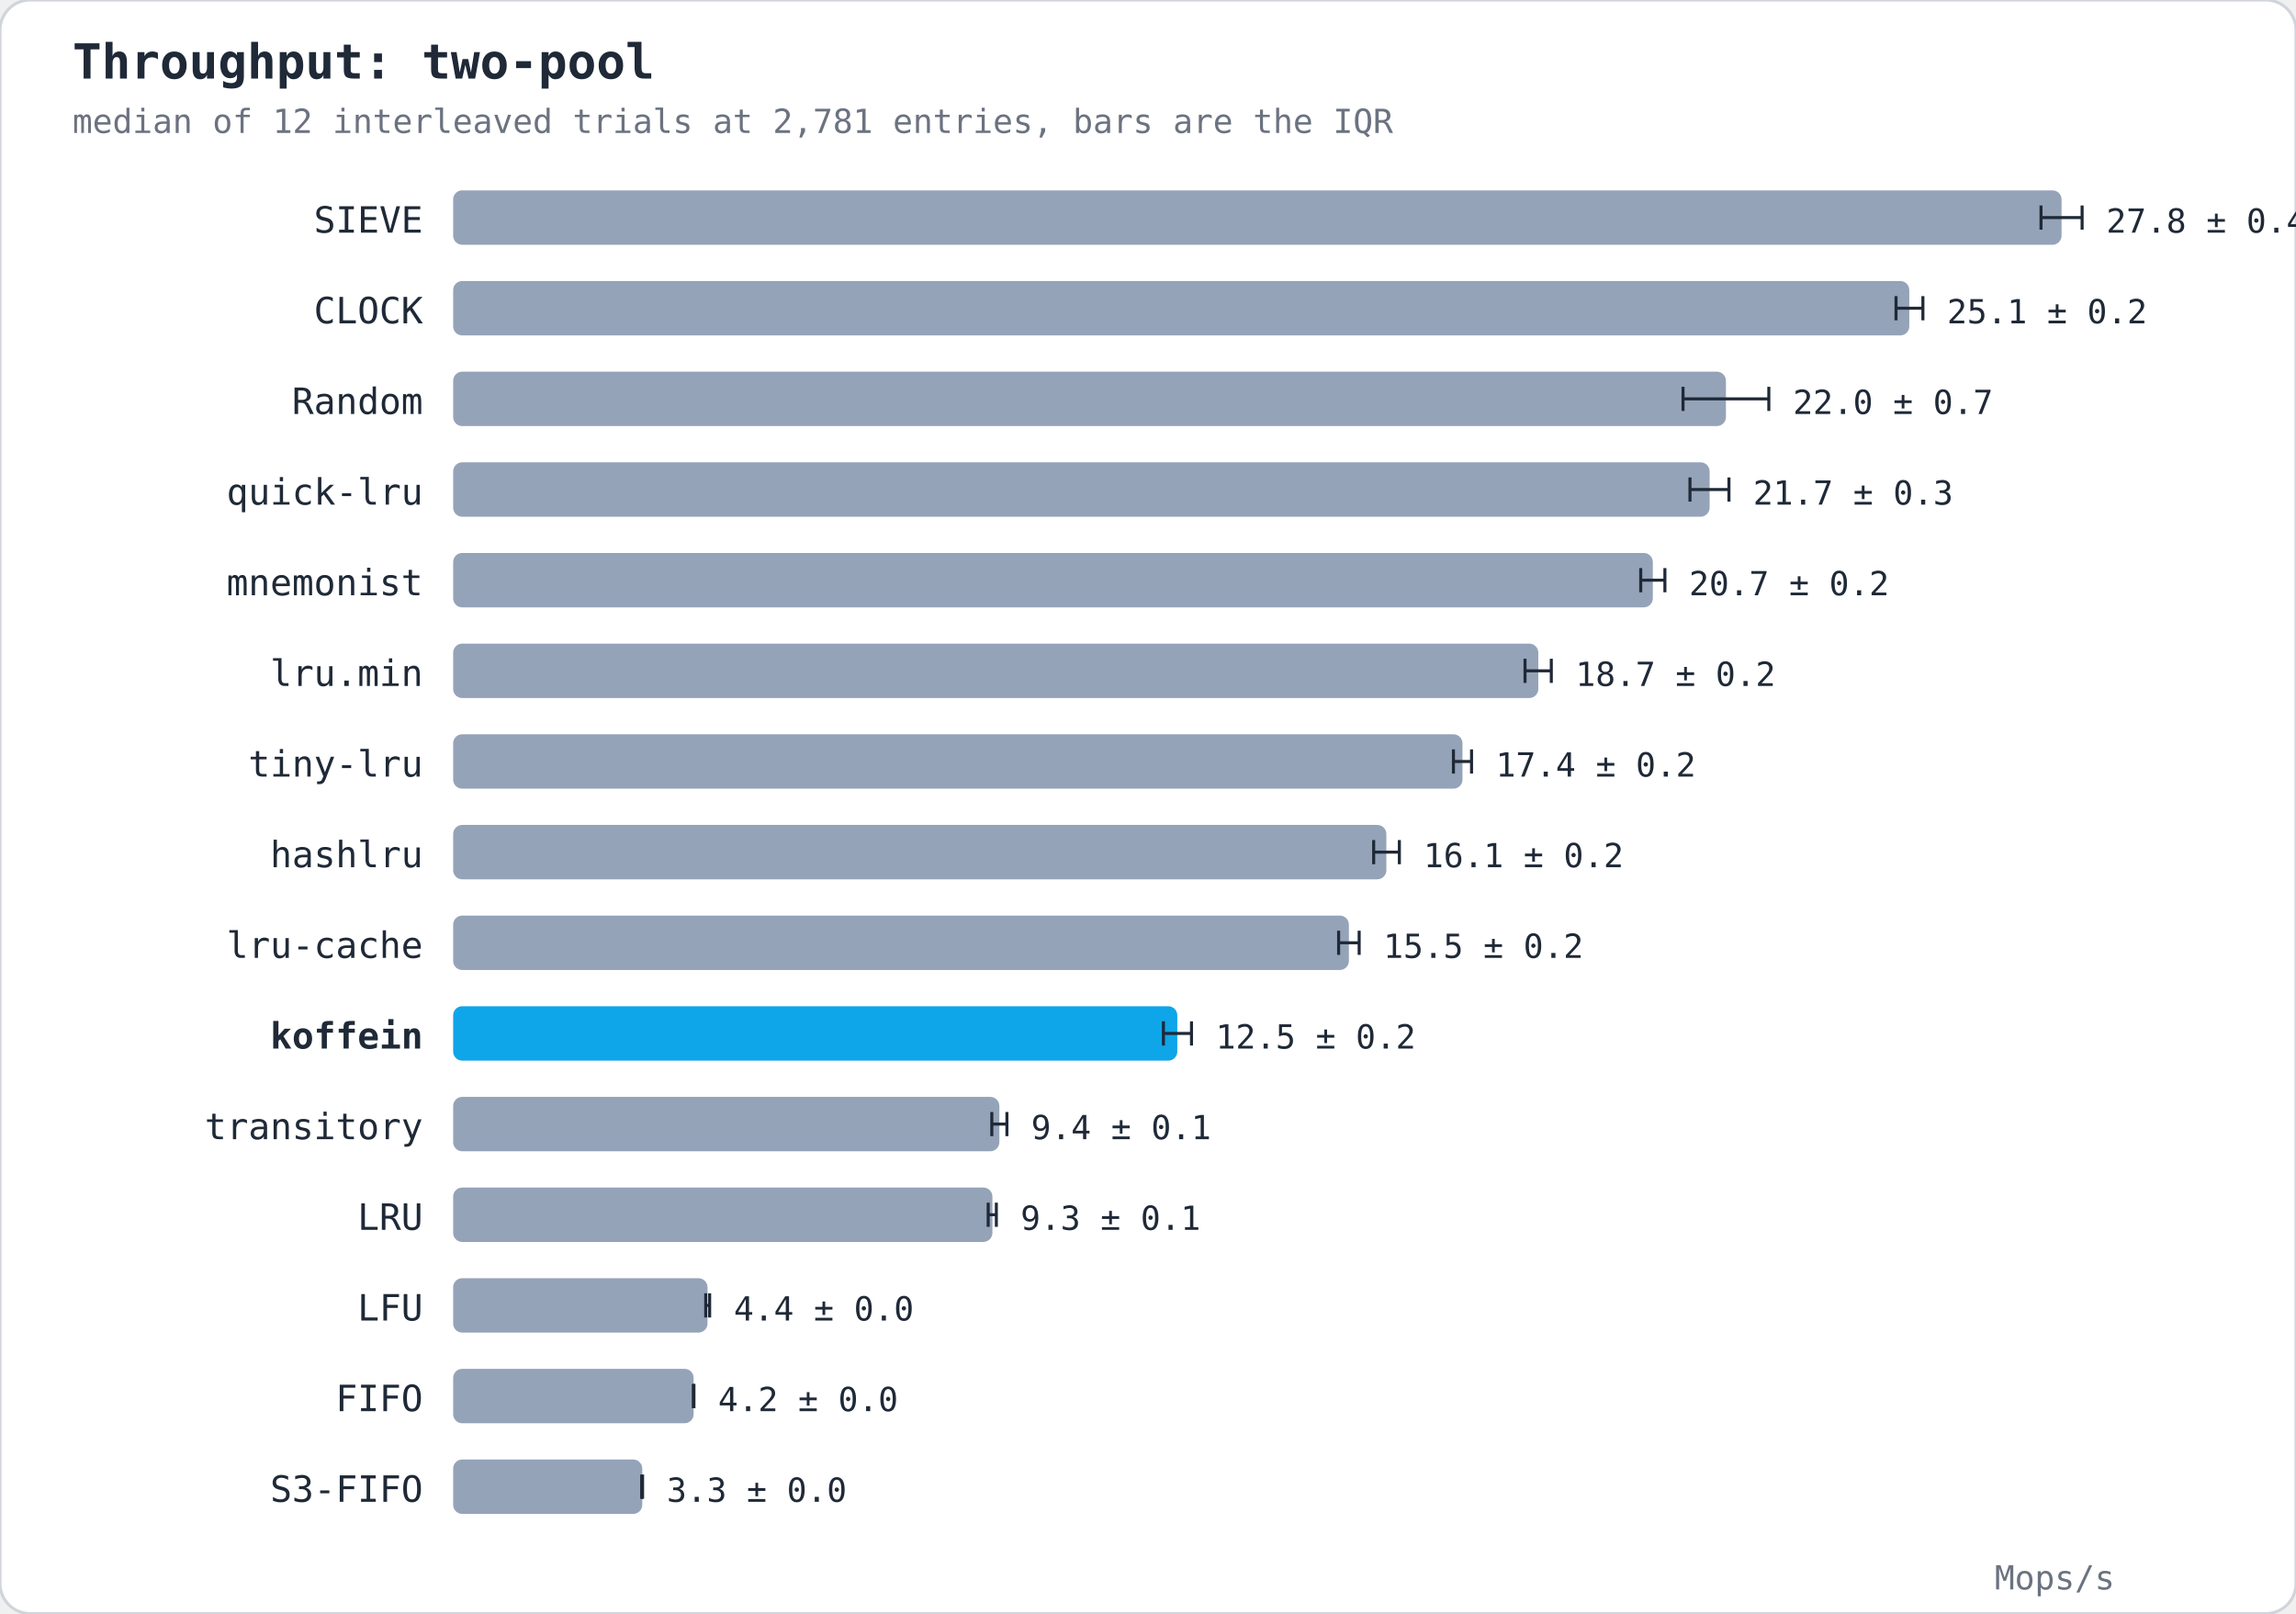
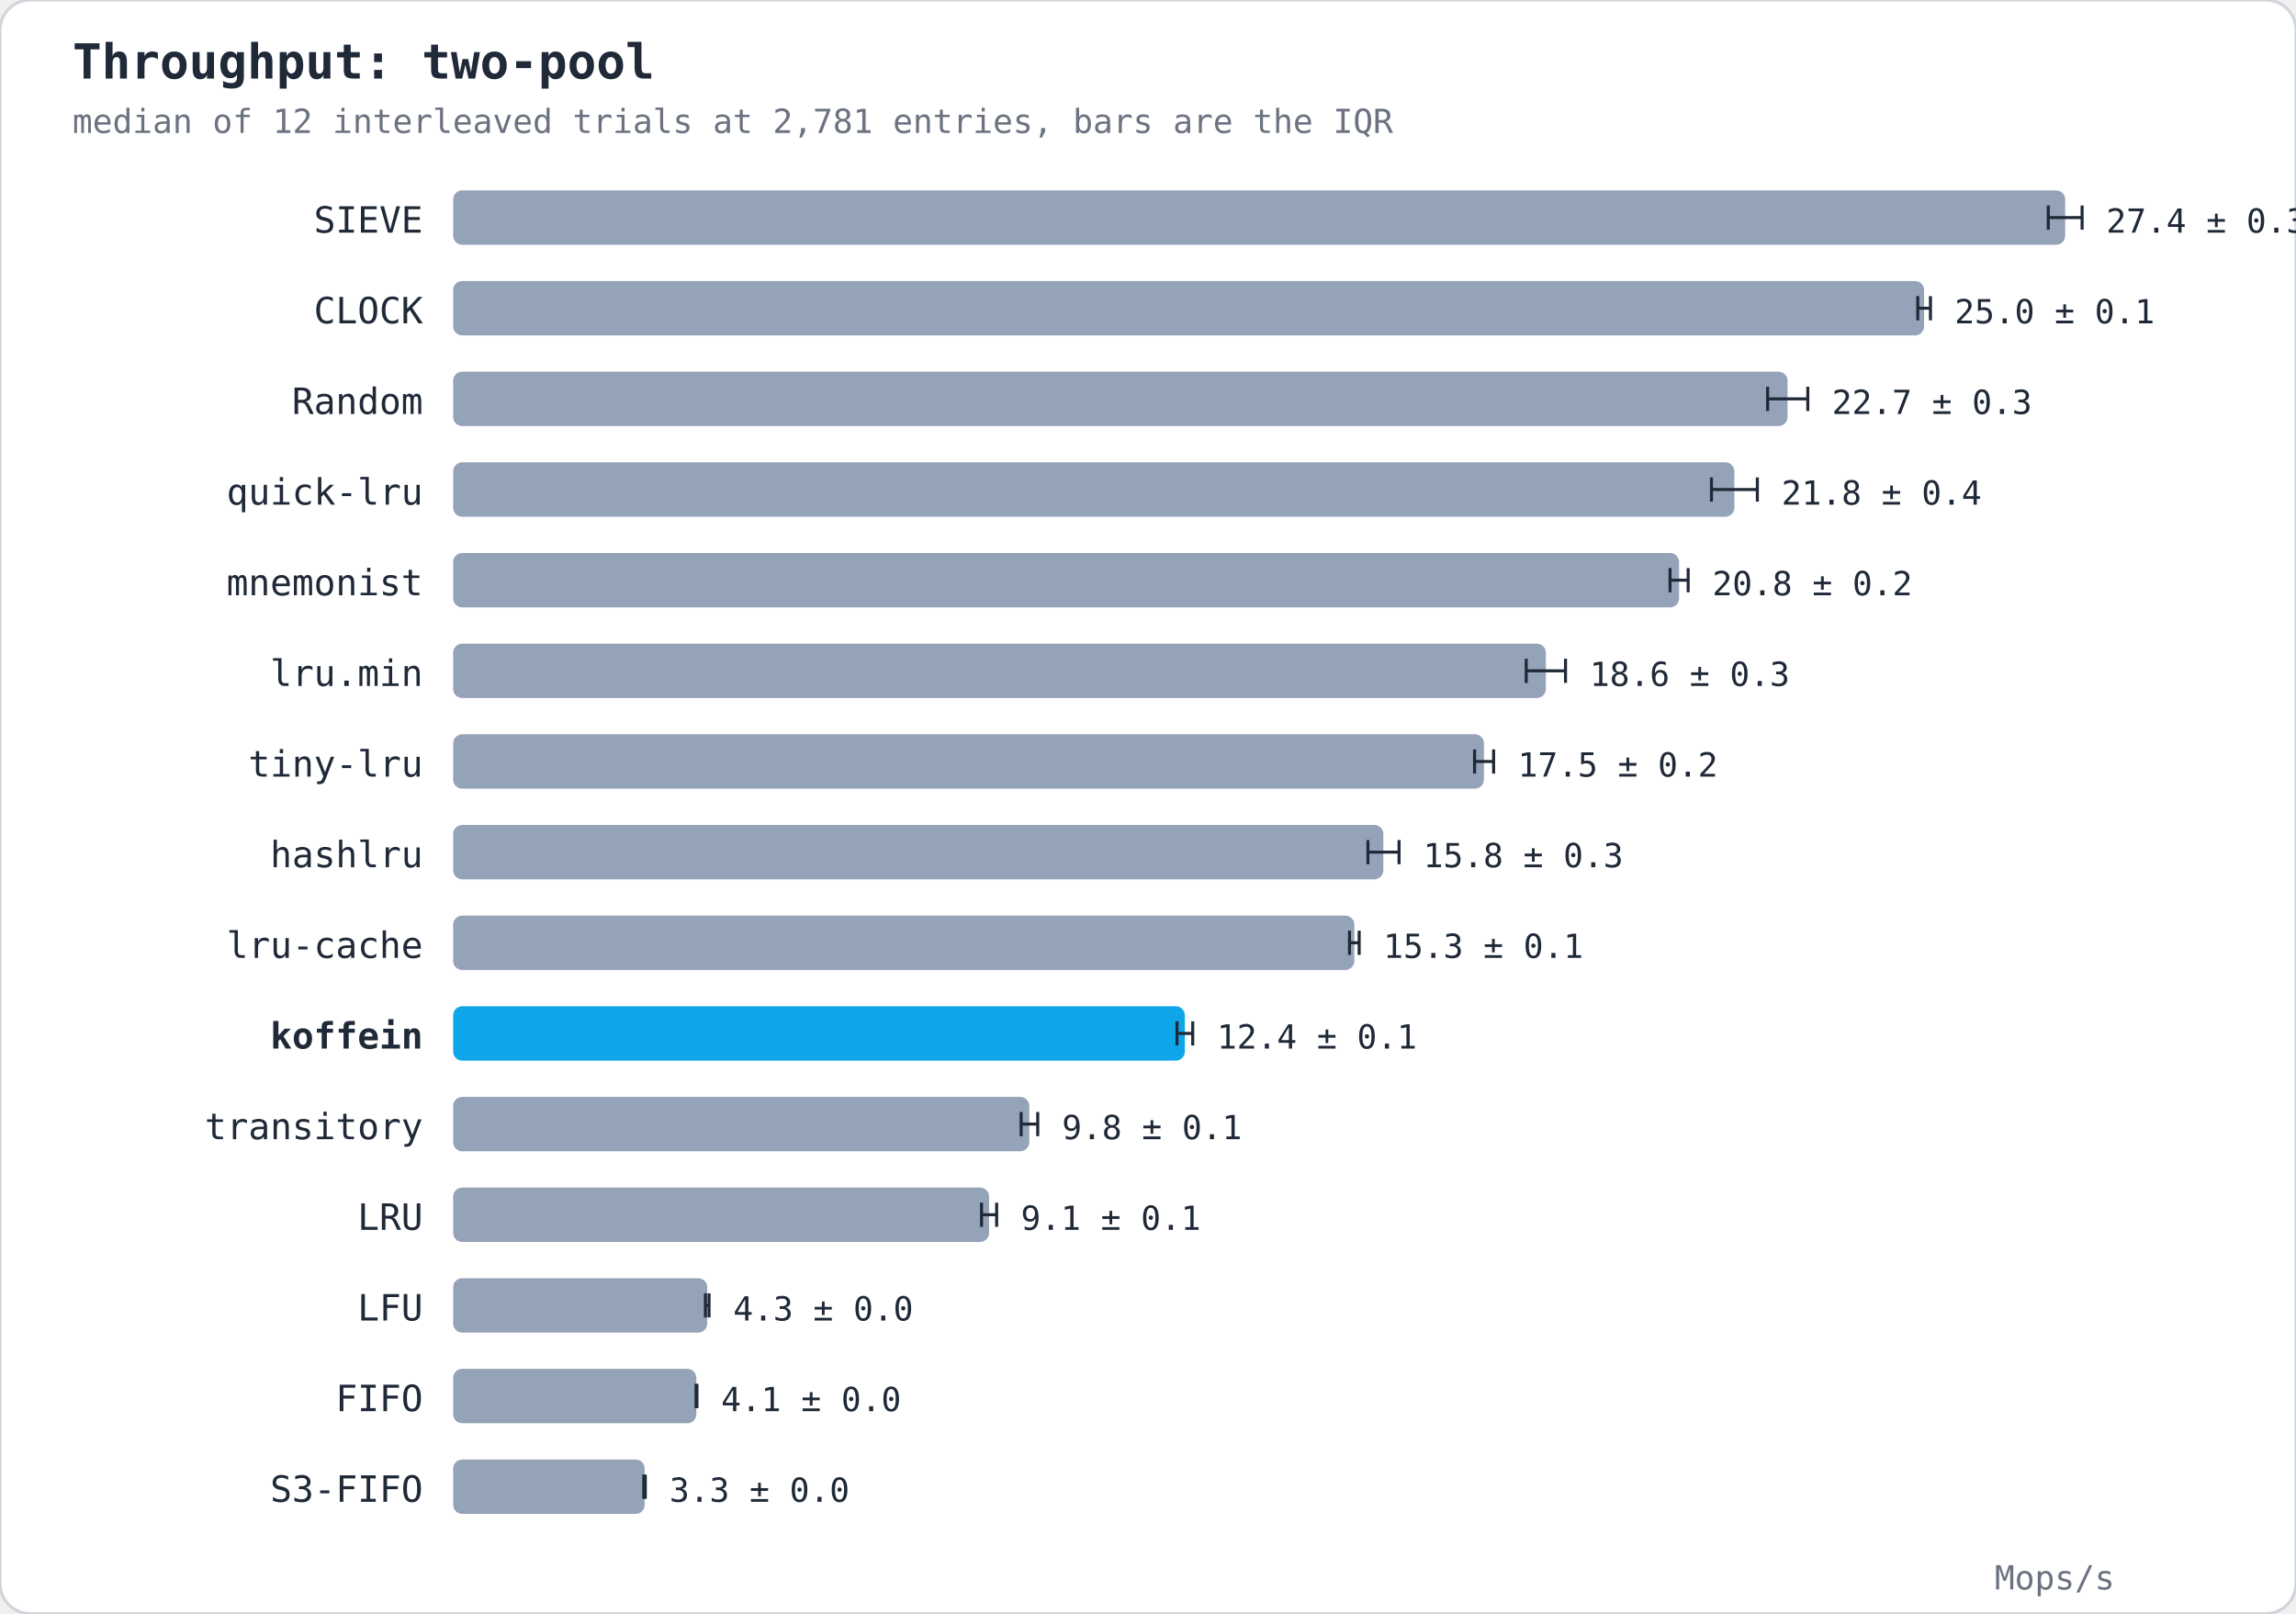
<svg xmlns="http://www.w3.org/2000/svg" viewBox="0 0 760 534" width="760" height="534" role="img">
  <rect x="0" y="0" width="760" height="534" rx="10" fill="#ffffff" stroke="#d1d5db" />
  <text x="24" y="26" font-family="ui-monospace,monospace" font-size="16" font-weight="700" fill="#1f2937">Throughput: two-pool</text>
  <text x="24" y="44" font-family="ui-monospace,monospace" font-size="11" fill="#6b7280">median of 12 interleaved trials at 2,781 entries, bars are the IQR</text>
  <text x="140" y="77" text-anchor="end" font-family="ui-monospace,monospace" font-size="12" font-weight="400" fill="#1f2937">SIEVE</text>
-   <rect x="150" y="63" width="532.4" height="18" rx="3" fill="#94a3b8" />
-   <line x1="675.6" y1="72" x2="689.2" y2="72" stroke="#1f2937" stroke-width="1" />
-   <line x1="675.6" y1="68" x2="675.6" y2="76" stroke="#1f2937" stroke-width="1" />
+   <rect x="150" y="63" width="533.6" height="18" rx="3" fill="#94a3b8" />
+   <line x1="678.0" y1="72" x2="689.2" y2="72" stroke="#1f2937" stroke-width="1" />
+   <line x1="678.0" y1="68" x2="678.0" y2="76" stroke="#1f2937" stroke-width="1" />
  <line x1="689.2" y1="68" x2="689.2" y2="76" stroke="#1f2937" stroke-width="1" />
-   <text x="697.2" y="77" font-family="ui-monospace,monospace" font-size="11" fill="#1f2937">27.8 ± 0.4</text>
+   <text x="697.2" y="77" font-family="ui-monospace,monospace" font-size="11" fill="#1f2937">27.4 ± 0.3</text>
  <text x="140" y="107" text-anchor="end" font-family="ui-monospace,monospace" font-size="12" font-weight="400" fill="#1f2937">CLOCK</text>
-   <rect x="150" y="93" width="482.0" height="18" rx="3" fill="#94a3b8" />
-   <line x1="627.6" y1="102" x2="636.5" y2="102" stroke="#1f2937" stroke-width="1" />
-   <line x1="627.6" y1="98" x2="627.6" y2="106" stroke="#1f2937" stroke-width="1" />
-   <line x1="636.5" y1="98" x2="636.5" y2="106" stroke="#1f2937" stroke-width="1" />
-   <text x="644.5" y="107" font-family="ui-monospace,monospace" font-size="11" fill="#1f2937">25.1 ± 0.2</text>
+   <rect x="150" y="93" width="486.9" height="18" rx="3" fill="#94a3b8" />
+   <line x1="634.8" y1="102" x2="639.0" y2="102" stroke="#1f2937" stroke-width="1" />
+   <line x1="634.8" y1="98" x2="634.8" y2="106" stroke="#1f2937" stroke-width="1" />
+   <line x1="639.0" y1="98" x2="639.0" y2="106" stroke="#1f2937" stroke-width="1" />
+   <text x="647.0" y="107" font-family="ui-monospace,monospace" font-size="11" fill="#1f2937">25.0 ± 0.1</text>
  <text x="140" y="137" text-anchor="end" font-family="ui-monospace,monospace" font-size="12" font-weight="400" fill="#1f2937">Random</text>
-   <rect x="150" y="123" width="421.3" height="18" rx="3" fill="#94a3b8" />
-   <line x1="557.1" y1="132" x2="585.5" y2="132" stroke="#1f2937" stroke-width="1" />
-   <line x1="557.1" y1="128" x2="557.1" y2="136" stroke="#1f2937" stroke-width="1" />
-   <line x1="585.5" y1="128" x2="585.5" y2="136" stroke="#1f2937" stroke-width="1" />
-   <text x="593.5" y="137" font-family="ui-monospace,monospace" font-size="11" fill="#1f2937">22.0 ± 0.7</text>
+   <rect x="150" y="123" width="441.7" height="18" rx="3" fill="#94a3b8" />
+   <line x1="585.1" y1="132" x2="598.4" y2="132" stroke="#1f2937" stroke-width="1" />
+   <line x1="585.1" y1="128" x2="585.1" y2="136" stroke="#1f2937" stroke-width="1" />
+   <line x1="598.4" y1="128" x2="598.4" y2="136" stroke="#1f2937" stroke-width="1" />
+   <text x="606.4" y="137" font-family="ui-monospace,monospace" font-size="11" fill="#1f2937">22.7 ± 0.3</text>
  <text x="140" y="167" text-anchor="end" font-family="ui-monospace,monospace" font-size="12" font-weight="400" fill="#1f2937">quick-lru</text>
-   <rect x="150" y="153" width="415.9" height="18" rx="3" fill="#94a3b8" />
-   <line x1="559.4" y1="162" x2="572.3" y2="162" stroke="#1f2937" stroke-width="1" />
-   <line x1="559.4" y1="158" x2="559.4" y2="166" stroke="#1f2937" stroke-width="1" />
-   <line x1="572.3" y1="158" x2="572.3" y2="166" stroke="#1f2937" stroke-width="1" />
-   <text x="580.3" y="167" font-family="ui-monospace,monospace" font-size="11" fill="#1f2937">21.7 ± 0.3</text>
+   <rect x="150" y="153" width="424.1" height="18" rx="3" fill="#94a3b8" />
+   <line x1="566.5" y1="162" x2="581.7" y2="162" stroke="#1f2937" stroke-width="1" />
+   <line x1="566.5" y1="158" x2="566.5" y2="166" stroke="#1f2937" stroke-width="1" />
+   <line x1="581.7" y1="158" x2="581.7" y2="166" stroke="#1f2937" stroke-width="1" />
+   <text x="589.7" y="167" font-family="ui-monospace,monospace" font-size="11" fill="#1f2937">21.8 ± 0.4</text>
  <text x="140" y="197" text-anchor="end" font-family="ui-monospace,monospace" font-size="12" font-weight="400" fill="#1f2937">mnemonist</text>
-   <rect x="150" y="183" width="397.1" height="18" rx="3" fill="#94a3b8" />
-   <line x1="543.1" y1="192" x2="551.1" y2="192" stroke="#1f2937" stroke-width="1" />
-   <line x1="543.1" y1="188" x2="543.1" y2="196" stroke="#1f2937" stroke-width="1" />
-   <line x1="551.1" y1="188" x2="551.1" y2="196" stroke="#1f2937" stroke-width="1" />
-   <text x="559.1" y="197" font-family="ui-monospace,monospace" font-size="11" fill="#1f2937">20.7 ± 0.2</text>
+   <rect x="150" y="183" width="405.8" height="18" rx="3" fill="#94a3b8" />
+   <line x1="552.8" y1="192" x2="558.8" y2="192" stroke="#1f2937" stroke-width="1" />
+   <line x1="552.8" y1="188" x2="552.8" y2="196" stroke="#1f2937" stroke-width="1" />
+   <line x1="558.8" y1="188" x2="558.8" y2="196" stroke="#1f2937" stroke-width="1" />
+   <text x="566.8" y="197" font-family="ui-monospace,monospace" font-size="11" fill="#1f2937">20.8 ± 0.2</text>
  <text x="140" y="227" text-anchor="end" font-family="ui-monospace,monospace" font-size="12" font-weight="400" fill="#1f2937">lru.min</text>
-   <rect x="150" y="213" width="359.2" height="18" rx="3" fill="#94a3b8" />
-   <line x1="504.8" y1="222" x2="513.5" y2="222" stroke="#1f2937" stroke-width="1" />
-   <line x1="504.8" y1="218" x2="504.8" y2="226" stroke="#1f2937" stroke-width="1" />
-   <line x1="513.5" y1="218" x2="513.5" y2="226" stroke="#1f2937" stroke-width="1" />
-   <text x="521.5" y="227" font-family="ui-monospace,monospace" font-size="11" fill="#1f2937">18.7 ± 0.2</text>
+   <rect x="150" y="213" width="361.7" height="18" rx="3" fill="#94a3b8" />
+   <line x1="505.2" y1="222" x2="518.2" y2="222" stroke="#1f2937" stroke-width="1" />
+   <line x1="505.2" y1="218" x2="505.2" y2="226" stroke="#1f2937" stroke-width="1" />
+   <line x1="518.2" y1="218" x2="518.2" y2="226" stroke="#1f2937" stroke-width="1" />
+   <text x="526.2" y="227" font-family="ui-monospace,monospace" font-size="11" fill="#1f2937">18.6 ± 0.3</text>
  <text x="140" y="257" text-anchor="end" font-family="ui-monospace,monospace" font-size="12" font-weight="400" fill="#1f2937">tiny-lru</text>
-   <rect x="150" y="243" width="334.1" height="18" rx="3" fill="#94a3b8" />
-   <line x1="481.1" y1="252" x2="487.1" y2="252" stroke="#1f2937" stroke-width="1" />
-   <line x1="481.1" y1="248" x2="481.1" y2="256" stroke="#1f2937" stroke-width="1" />
-   <line x1="487.1" y1="248" x2="487.1" y2="256" stroke="#1f2937" stroke-width="1" />
-   <text x="495.1" y="257" font-family="ui-monospace,monospace" font-size="11" fill="#1f2937">17.4 ± 0.2</text>
+   <rect x="150" y="243" width="341.2" height="18" rx="3" fill="#94a3b8" />
+   <line x1="488.1" y1="252" x2="494.4" y2="252" stroke="#1f2937" stroke-width="1" />
+   <line x1="488.1" y1="248" x2="488.1" y2="256" stroke="#1f2937" stroke-width="1" />
+   <line x1="494.4" y1="248" x2="494.4" y2="256" stroke="#1f2937" stroke-width="1" />
+   <text x="502.4" y="257" font-family="ui-monospace,monospace" font-size="11" fill="#1f2937">17.5 ± 0.2</text>
  <text x="140" y="287" text-anchor="end" font-family="ui-monospace,monospace" font-size="12" font-weight="400" fill="#1f2937">hashlru</text>
-   <rect x="150" y="273" width="308.9" height="18" rx="3" fill="#94a3b8" />
-   <line x1="454.7" y1="282" x2="463.2" y2="282" stroke="#1f2937" stroke-width="1" />
-   <line x1="454.7" y1="278" x2="454.7" y2="286" stroke="#1f2937" stroke-width="1" />
-   <line x1="463.2" y1="278" x2="463.2" y2="286" stroke="#1f2937" stroke-width="1" />
-   <text x="471.2" y="287" font-family="ui-monospace,monospace" font-size="11" fill="#1f2937">16.1 ± 0.2</text>
+   <rect x="150" y="273" width="307.9" height="18" rx="3" fill="#94a3b8" />
+   <line x1="452.8" y1="282" x2="463.1" y2="282" stroke="#1f2937" stroke-width="1" />
+   <line x1="452.8" y1="278" x2="452.8" y2="286" stroke="#1f2937" stroke-width="1" />
+   <line x1="463.1" y1="278" x2="463.1" y2="286" stroke="#1f2937" stroke-width="1" />
+   <text x="471.1" y="287" font-family="ui-monospace,monospace" font-size="11" fill="#1f2937">15.8 ± 0.3</text>
  <text x="140" y="317" text-anchor="end" font-family="ui-monospace,monospace" font-size="12" font-weight="400" fill="#1f2937">lru-cache</text>
-   <rect x="150" y="303" width="296.5" height="18" rx="3" fill="#94a3b8" />
-   <line x1="443.1" y1="312" x2="449.9" y2="312" stroke="#1f2937" stroke-width="1" />
-   <line x1="443.1" y1="308" x2="443.1" y2="316" stroke="#1f2937" stroke-width="1" />
+   <rect x="150" y="303" width="298.3" height="18" rx="3" fill="#94a3b8" />
+   <line x1="446.7" y1="312" x2="449.9" y2="312" stroke="#1f2937" stroke-width="1" />
+   <line x1="446.7" y1="308" x2="446.7" y2="316" stroke="#1f2937" stroke-width="1" />
  <line x1="449.9" y1="308" x2="449.9" y2="316" stroke="#1f2937" stroke-width="1" />
-   <text x="457.9" y="317" font-family="ui-monospace,monospace" font-size="11" fill="#1f2937">15.5 ± 0.2</text>
+   <text x="457.9" y="317" font-family="ui-monospace,monospace" font-size="11" fill="#1f2937">15.3 ± 0.1</text>
  <text x="140" y="347" text-anchor="end" font-family="ui-monospace,monospace" font-size="12" font-weight="700" fill="#1f2937">koffein</text>
-   <rect x="150" y="333" width="239.7" height="18" rx="3" fill="#0ea5e9" />
-   <line x1="385.1" y1="342" x2="394.4" y2="342" stroke="#1f2937" stroke-width="1" />
-   <line x1="385.1" y1="338" x2="385.1" y2="346" stroke="#1f2937" stroke-width="1" />
-   <line x1="394.4" y1="338" x2="394.4" y2="346" stroke="#1f2937" stroke-width="1" />
-   <text x="402.4" y="347" font-family="ui-monospace,monospace" font-size="11" fill="#1f2937">12.5 ± 0.2</text>
+   <rect x="150" y="333" width="242.2" height="18" rx="3" fill="#0ea5e9" />
+   <line x1="389.6" y1="342" x2="394.8" y2="342" stroke="#1f2937" stroke-width="1" />
+   <line x1="389.6" y1="338" x2="389.6" y2="346" stroke="#1f2937" stroke-width="1" />
+   <line x1="394.8" y1="338" x2="394.8" y2="346" stroke="#1f2937" stroke-width="1" />
+   <text x="402.8" y="347" font-family="ui-monospace,monospace" font-size="11" fill="#1f2937">12.4 ± 0.1</text>
  <text x="140" y="377" text-anchor="end" font-family="ui-monospace,monospace" font-size="12" font-weight="400" fill="#1f2937">transitory</text>
-   <rect x="150" y="363" width="180.8" height="18" rx="3" fill="#94a3b8" />
-   <line x1="328.3" y1="372" x2="333.3" y2="372" stroke="#1f2937" stroke-width="1" />
-   <line x1="328.3" y1="368" x2="328.3" y2="376" stroke="#1f2937" stroke-width="1" />
-   <line x1="333.3" y1="368" x2="333.3" y2="376" stroke="#1f2937" stroke-width="1" />
-   <text x="341.3" y="377" font-family="ui-monospace,monospace" font-size="11" fill="#1f2937">9.4 ± 0.1</text>
+   <rect x="150" y="363" width="190.7" height="18" rx="3" fill="#94a3b8" />
+   <line x1="338.0" y1="372" x2="343.5" y2="372" stroke="#1f2937" stroke-width="1" />
+   <line x1="338.0" y1="368" x2="338.0" y2="376" stroke="#1f2937" stroke-width="1" />
+   <line x1="343.5" y1="368" x2="343.5" y2="376" stroke="#1f2937" stroke-width="1" />
+   <text x="351.5" y="377" font-family="ui-monospace,monospace" font-size="11" fill="#1f2937">9.8 ± 0.1</text>
  <text x="140" y="407" text-anchor="end" font-family="ui-monospace,monospace" font-size="12" font-weight="400" fill="#1f2937">LRU</text>
-   <rect x="150" y="393" width="178.5" height="18" rx="3" fill="#94a3b8" />
-   <line x1="327.1" y1="402" x2="329.8" y2="402" stroke="#1f2937" stroke-width="1" />
-   <line x1="327.1" y1="398" x2="327.1" y2="406" stroke="#1f2937" stroke-width="1" />
-   <line x1="329.8" y1="398" x2="329.8" y2="406" stroke="#1f2937" stroke-width="1" />
-   <text x="337.8" y="407" font-family="ui-monospace,monospace" font-size="11" fill="#1f2937">9.3 ± 0.1</text>
+   <rect x="150" y="393" width="177.4" height="18" rx="3" fill="#94a3b8" />
+   <line x1="324.9" y1="402" x2="329.9" y2="402" stroke="#1f2937" stroke-width="1" />
+   <line x1="324.9" y1="398" x2="324.9" y2="406" stroke="#1f2937" stroke-width="1" />
+   <line x1="329.9" y1="398" x2="329.9" y2="406" stroke="#1f2937" stroke-width="1" />
+   <text x="337.9" y="407" font-family="ui-monospace,monospace" font-size="11" fill="#1f2937">9.1 ± 0.1</text>
  <text x="140" y="437" text-anchor="end" font-family="ui-monospace,monospace" font-size="12" font-weight="400" fill="#1f2937">LFU</text>
-   <rect x="150" y="423" width="84.2" height="18" rx="3" fill="#94a3b8" />
-   <line x1="233.6" y1="432" x2="234.9" y2="432" stroke="#1f2937" stroke-width="1" />
-   <line x1="233.6" y1="428" x2="233.6" y2="436" stroke="#1f2937" stroke-width="1" />
-   <line x1="234.9" y1="428" x2="234.9" y2="436" stroke="#1f2937" stroke-width="1" />
-   <text x="242.9" y="437" font-family="ui-monospace,monospace" font-size="11" fill="#1f2937">4.4 ± 0.0</text>
+   <rect x="150" y="423" width="84.1" height="18" rx="3" fill="#94a3b8" />
+   <line x1="233.5" y1="432" x2="234.7" y2="432" stroke="#1f2937" stroke-width="1" />
+   <line x1="233.5" y1="428" x2="233.5" y2="436" stroke="#1f2937" stroke-width="1" />
+   <line x1="234.7" y1="428" x2="234.7" y2="436" stroke="#1f2937" stroke-width="1" />
+   <text x="242.7" y="437" font-family="ui-monospace,monospace" font-size="11" fill="#1f2937">4.3 ± 0.0</text>
  <text x="140" y="467" text-anchor="end" font-family="ui-monospace,monospace" font-size="12" font-weight="400" fill="#1f2937">FIFO</text>
-   <rect x="150" y="453" width="79.6" height="18" rx="3" fill="#94a3b8" />
-   <line x1="229.5" y1="462" x2="229.7" y2="462" stroke="#1f2937" stroke-width="1" />
-   <line x1="229.5" y1="458" x2="229.5" y2="466" stroke="#1f2937" stroke-width="1" />
-   <line x1="229.7" y1="458" x2="229.7" y2="466" stroke="#1f2937" stroke-width="1" />
-   <text x="237.7" y="467" font-family="ui-monospace,monospace" font-size="11" fill="#1f2937">4.2 ± 0.0</text>
+   <rect x="150" y="453" width="80.5" height="18" rx="3" fill="#94a3b8" />
+   <line x1="230.4" y1="462" x2="230.7" y2="462" stroke="#1f2937" stroke-width="1" />
+   <line x1="230.4" y1="458" x2="230.4" y2="466" stroke="#1f2937" stroke-width="1" />
+   <line x1="230.7" y1="458" x2="230.7" y2="466" stroke="#1f2937" stroke-width="1" />
+   <text x="238.7" y="467" font-family="ui-monospace,monospace" font-size="11" fill="#1f2937">4.1 ± 0.0</text>
  <text x="140" y="497" text-anchor="end" font-family="ui-monospace,monospace" font-size="12" font-weight="400" fill="#1f2937">S3-FIFO</text>
-   <rect x="150" y="483" width="62.6" height="18" rx="3" fill="#94a3b8" />
-   <line x1="212.4" y1="492" x2="212.7" y2="492" stroke="#1f2937" stroke-width="1" />
-   <line x1="212.4" y1="488" x2="212.4" y2="496" stroke="#1f2937" stroke-width="1" />
-   <line x1="212.7" y1="488" x2="212.7" y2="496" stroke="#1f2937" stroke-width="1" />
-   <text x="220.7" y="497" font-family="ui-monospace,monospace" font-size="11" fill="#1f2937">3.3 ± 0.0</text>
+   <rect x="150" y="483" width="63.4" height="18" rx="3" fill="#94a3b8" />
+   <line x1="213.1" y1="492" x2="213.6" y2="492" stroke="#1f2937" stroke-width="1" />
+   <line x1="213.1" y1="488" x2="213.1" y2="496" stroke="#1f2937" stroke-width="1" />
+   <line x1="213.6" y1="488" x2="213.6" y2="496" stroke="#1f2937" stroke-width="1" />
+   <text x="221.6" y="497" font-family="ui-monospace,monospace" font-size="11" fill="#1f2937">3.3 ± 0.0</text>
  <text x="700" y="526" text-anchor="end" font-family="ui-monospace,monospace" font-size="11" fill="#6b7280">Mops/s</text>
</svg>
